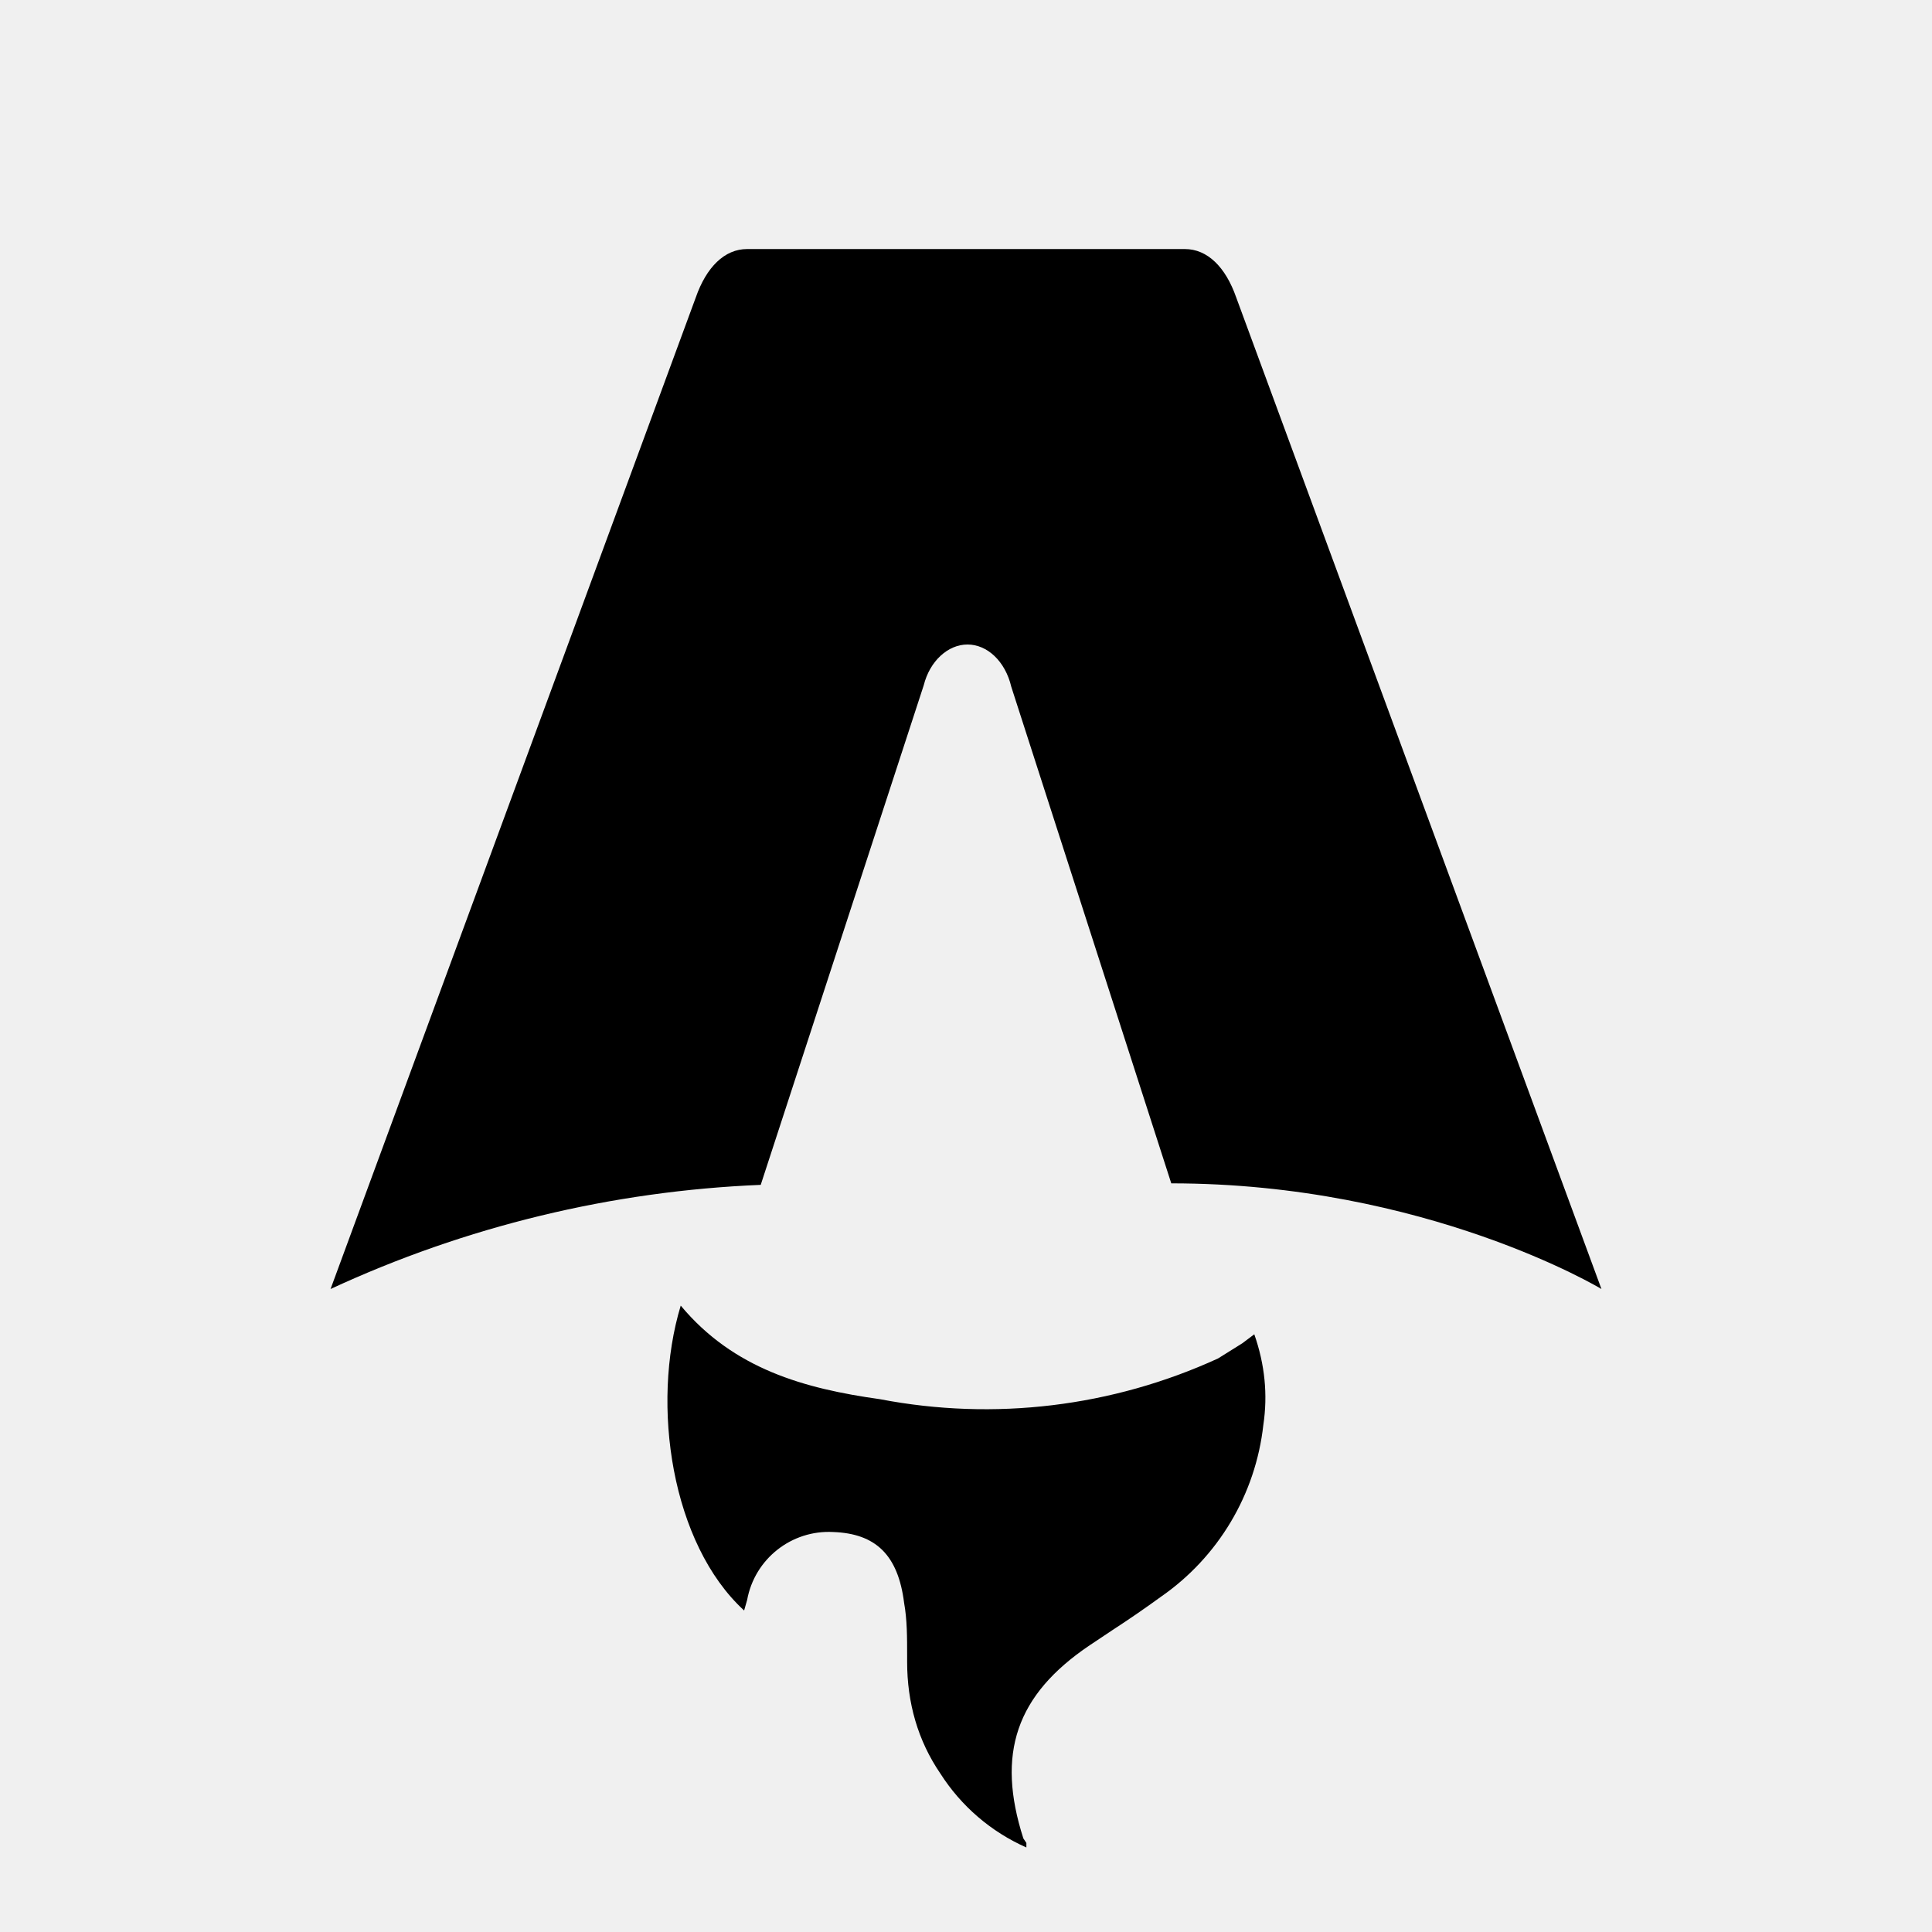
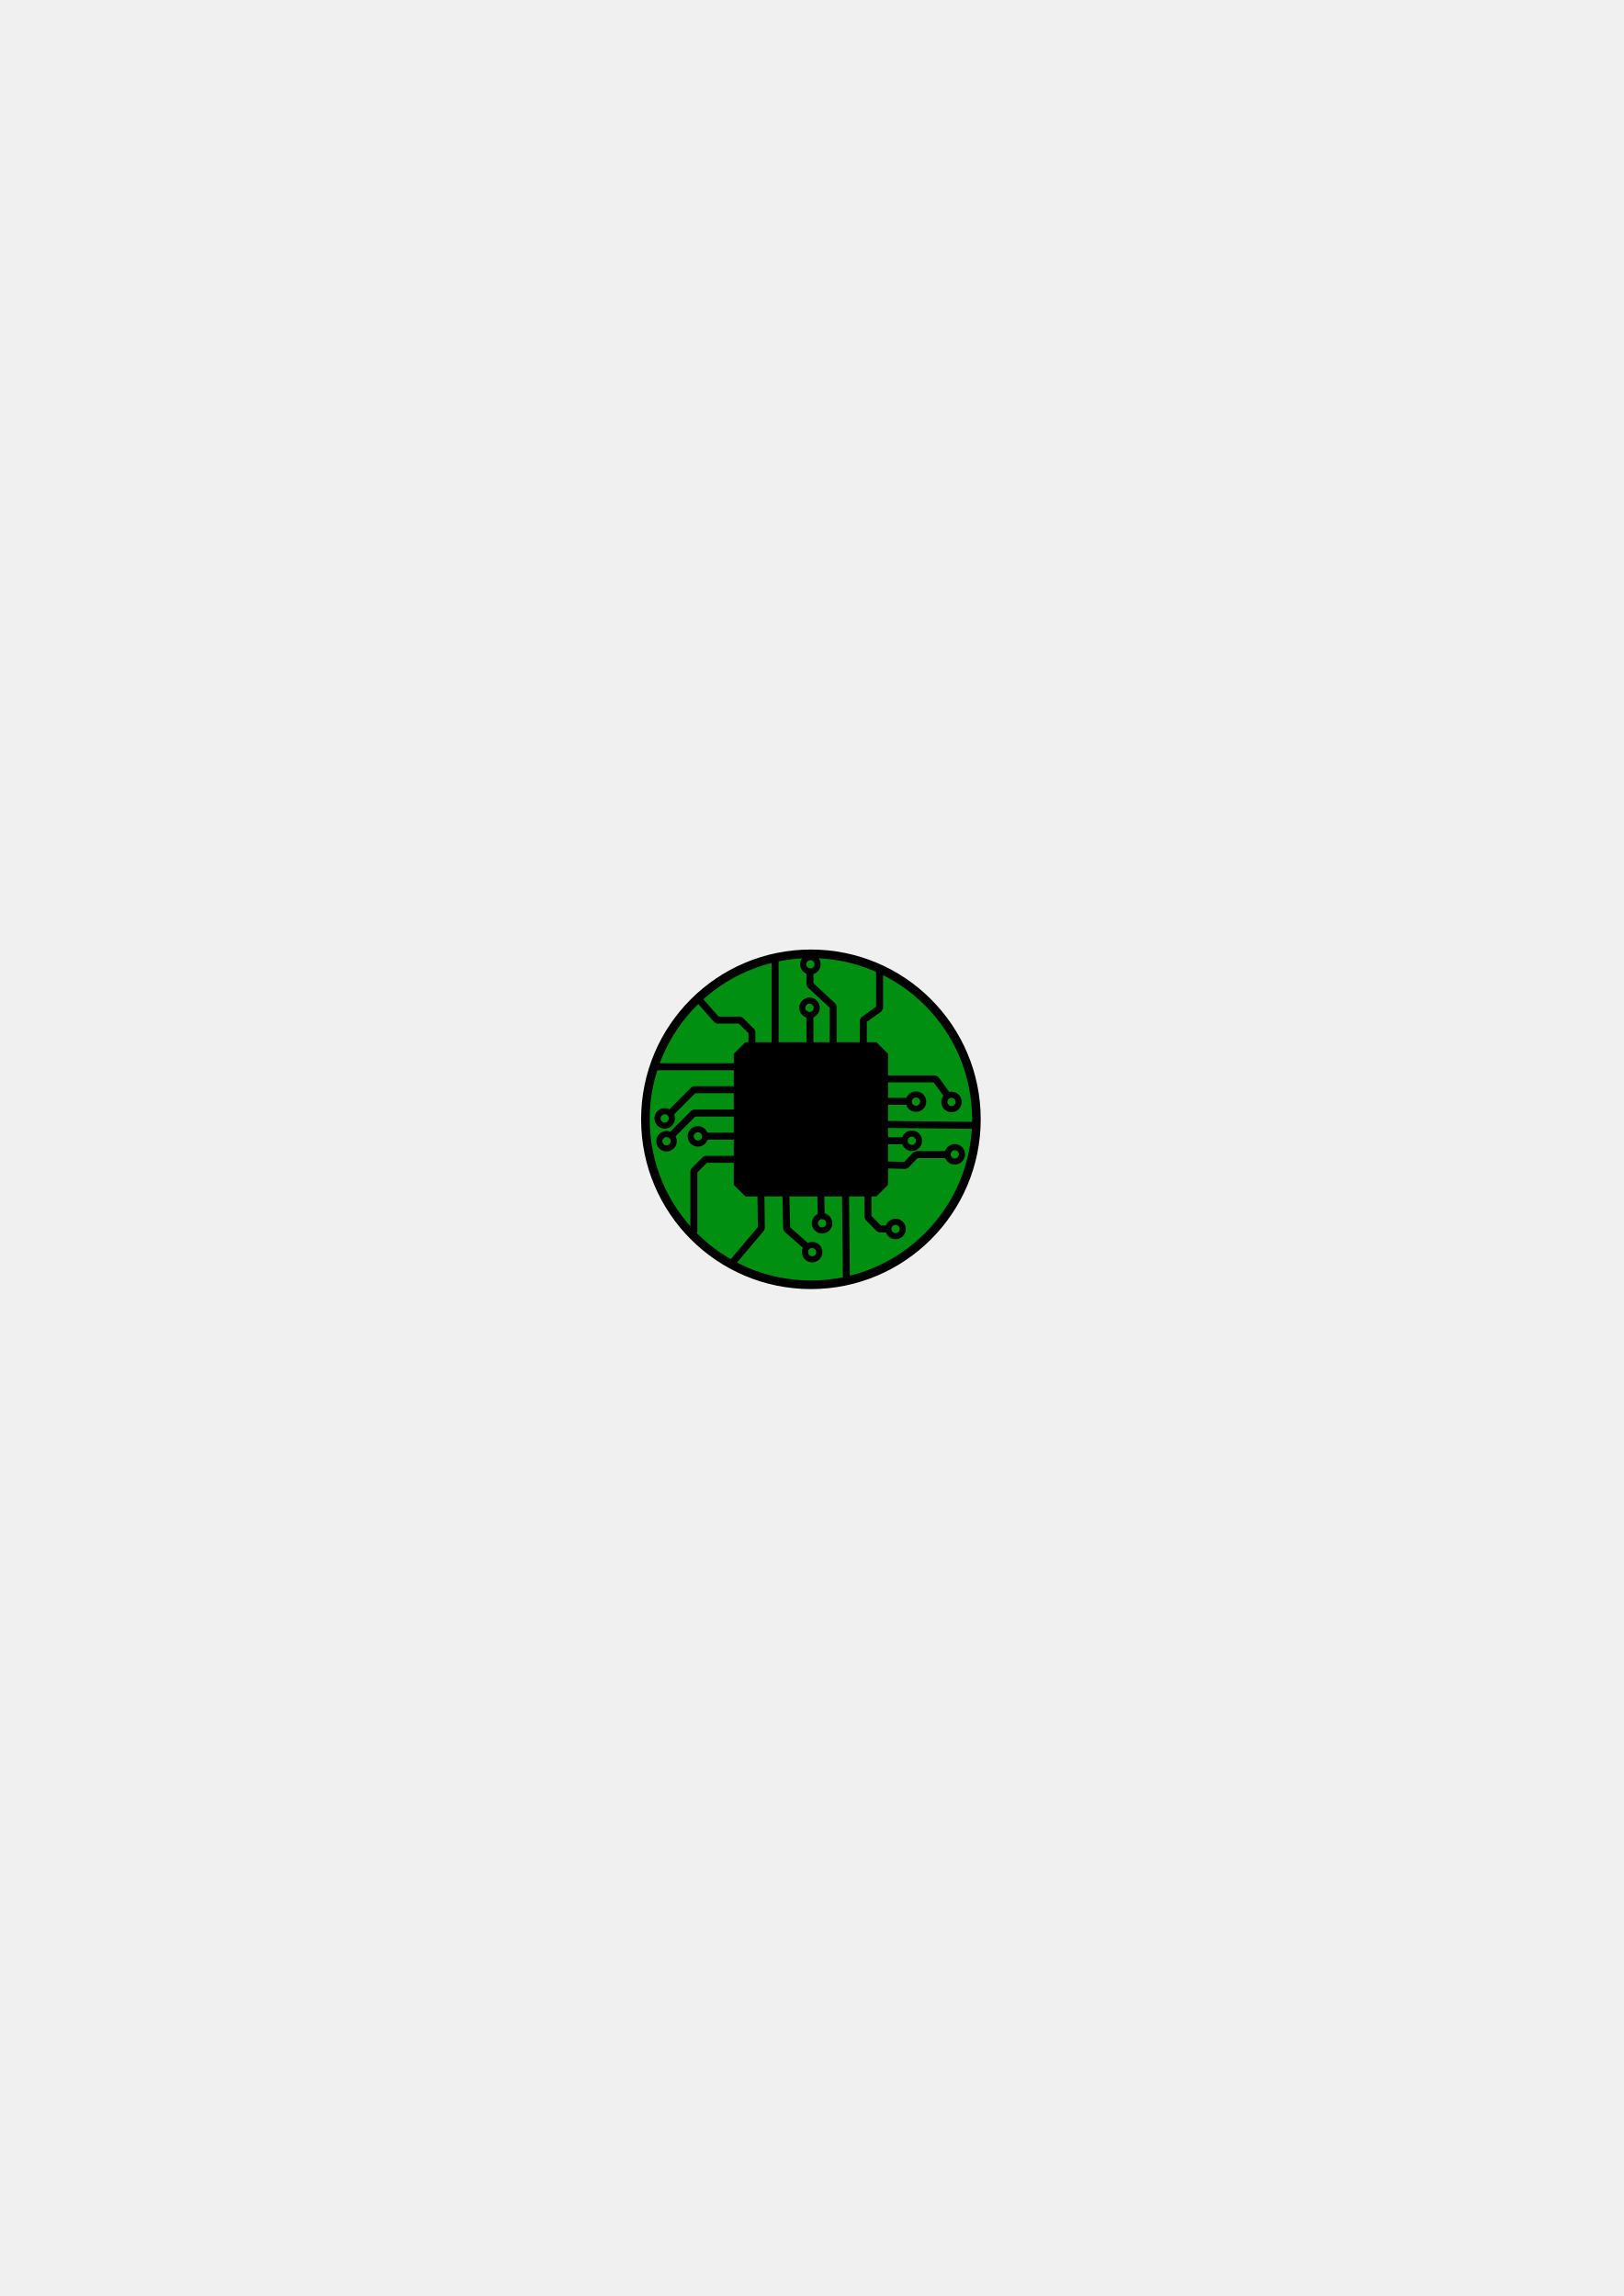
- <svg xmlns="http://www.w3.org/2000/svg" fill="none" viewBox="0 0 128 128">
-   <path d="M50.4 78.5a75.1 75.1 0 0 0-28.5 6.9l24.2-65.7c.7-2 1.9-3.2 3.4-3.2h29c1.5 0 2.7 1.2 3.4 3.2l24.2 65.7s-11.6-7-28.5-7L67 45.5c-.4-1.7-1.6-2.8-2.9-2.8-1.3 0-2.5 1.1-2.9 2.7L50.4 78.5Zm-1.1 28.2Zm-4.2-20.2c-2 6.6-.6 15.8 4.2 20.2a17.5 17.5 0 0 1 .2-.7 5.5 5.5 0 0 1 5.7-4.5c2.8.1 4.3 1.5 4.7 4.7.2 1.1.2 2.3.2 3.5v.4c0 2.7.7 5.2 2.2 7.4a13 13 0 0 0 5.7 4.9v-.3l-.2-.3c-1.8-5.6-.5-9.5 4.4-12.8l1.5-1a73 73 0 0 0 3.2-2.2 16 16 0 0 0 6.8-11.4c.3-2 .1-4-.6-6l-.8.6-1.6 1a37 37 0 0 1-22.4 2.7c-5-.7-9.7-2-13.2-6.2Z" />
-   <style>
-         path { fill: #000; }
-         @media (prefers-color-scheme: dark) {
-             path { fill: #FFF; }
-         }
-     </style>
+ <svg xmlns="http://www.w3.org/2000/svg" width="210mm" height="297mm" viewBox="0 0 210 297" version="1.1" id="svg1">
+   <defs id="defs1" />
+   <g id="layer1" />
+   <g id="layer2" />
+   <g id="layer3">
+     <g id="g1" transform="matrix(0.3002155,0,0,0.3002155,74.72955,101.933)">
+       <circle style="fill:#008f11;fill-opacity:1;stroke:#000000;stroke-width:3.705;stroke-dasharray:none;stroke-opacity:1" id="path1" cx="100.423" cy="142.746" r="71.299" />
+       <path style="fill:#008f11;fill-opacity:1;stroke:#000000;stroke-width:3;stroke-linecap:round;stroke-linejoin:bevel;stroke-miterlimit:17.8;stroke-dasharray:none" d="m 134.021,125.325 h 20.047 l 6.497,8.91" id="path3" />
+       <path style="fill:#008f11;fill-opacity:1;stroke:#000000;stroke-width:3;stroke-linecap:round;stroke-linejoin:bevel;stroke-miterlimit:17.8;stroke-dasharray:none" d="m 134.207,144.973 35.826,0.371" id="path5" />
+       <path style="fill:#008f11;fill-opacity:1;stroke:#000000;stroke-width:3;stroke-linecap:round;stroke-linejoin:bevel;stroke-miterlimit:17.8;stroke-dasharray:none" d="m 133.836,162.422 7.425,0.186 4.455,-4.641 h 13.179" id="path6" />
+       <path style="fill:#008f11;fill-opacity:1;stroke:#000000;stroke-width:3.011;stroke-linecap:round;stroke-linejoin:bevel;stroke-miterlimit:17.8;stroke-dasharray:none" d="m 115.342,175.978 0.36,34.9" id="path7" />
+       <path style="fill:#008f11;fill-opacity:1;stroke:#000000;stroke-width:3;stroke-linecap:round;stroke-linejoin:bevel;stroke-miterlimit:17.8;stroke-dasharray:none" d="m 104.692,175.787 0.186,9.467" id="path8" />
+       <path style="fill:#008f11;fill-opacity:1;stroke:#000000;stroke-width:3;stroke-linecap:round;stroke-linejoin:bevel;stroke-miterlimit:17.8;stroke-dasharray:none" d="m 89.657,175.977 0.343,14.023 8.752,7.691" id="path9" />
+       <path style="fill:#008f11;fill-opacity:1;stroke:#000000;stroke-width:3;stroke-linecap:round;stroke-linejoin:bevel;stroke-miterlimit:17.8;stroke-dasharray:none" d="m 78.891,176.158 0.186,13.551 -11.88,14.107" id="path10" />
+       <path style="fill:#008f11;fill-opacity:1;stroke:#000000;stroke-width:3;stroke-linecap:round;stroke-linejoin:bevel;stroke-miterlimit:17.8;stroke-dasharray:none" d="M 67.196,120.099 H 34.341" id="path11" />
+       <path style="fill:#008f11;fill-opacity:1;stroke:#000000;stroke-width:3;stroke-linecap:round;stroke-linejoin:bevel;stroke-miterlimit:17.8;stroke-dasharray:none" d="M 67.382,130 H 50 l -10,10" id="path16" />
+       <path style="fill:#008f11;fill-opacity:1;stroke:#000000;stroke-width:3;stroke-linecap:round;stroke-linejoin:bevel;stroke-miterlimit:17.8;stroke-dasharray:none" d="M 67.382,140.054 H 50 l -10,10" id="path17" />
+       <path style="fill:#008f11;fill-opacity:1;stroke:#000000;stroke-width:3;stroke-linecap:round;stroke-linejoin:bevel;stroke-miterlimit:17.8;stroke-dasharray:none" d="M 68,150 H 55" id="path18" />
+       <path style="fill:#008f11;fill-opacity:1;stroke:#000000;stroke-width:3;stroke-linecap:round;stroke-linejoin:bevel;stroke-miterlimit:17.8;stroke-dasharray:none" d="m 125,175 v 10 l 4.944,4.987 h 4.856" id="path36" />
+       <circle style="fill:#008f11;fill-opacity:1;stroke:#000000;stroke-width:2.636;stroke-linecap:round;stroke-linejoin:bevel;stroke-dasharray:none;stroke-opacity:1" id="circle28" cx="160.982" cy="-135.263" r="3.099" transform="scale(1,-1)" />
+       <path style="fill:#008f11;fill-opacity:1;stroke:#000000;stroke-width:3;stroke-linecap:round;stroke-linejoin:bevel;stroke-miterlimit:17.8;stroke-dasharray:none" d="M 69,160 H 55 l -5,5 v 26" id="path19" />
+       <path style="fill:#008f11;fill-opacity:1;stroke:#000000;stroke-width:3;stroke-linecap:round;stroke-linejoin:bevel;stroke-miterlimit:17.8;stroke-dasharray:none" d="m 133,135 h 9" id="path20" />
+       <path style="fill:#008f11;fill-opacity:1;stroke:#000000;stroke-width:3;stroke-linecap:round;stroke-linejoin:bevel;stroke-miterlimit:17.8;stroke-dasharray:none" d="M 123,111 V 100 l 7,-5 v -16" id="path21" />
+       <path style="fill:#008f11;fill-opacity:1;stroke:#000000;stroke-width:3;stroke-linecap:round;stroke-linejoin:bevel;stroke-miterlimit:17.8;stroke-dasharray:none" d="M 100,110 V 98" id="path22" />
+       <path style="fill:#008f11;fill-opacity:1;stroke:#000000;stroke-width:3;stroke-linecap:round;stroke-linejoin:bevel;stroke-miterlimit:17.8;stroke-dasharray:none" d="M 110,110 V 94 l -10,-9.262 v -6.033" id="path23" />
+       <path style="fill:#008f11;fill-opacity:1;stroke:#000000;stroke-width:3;stroke-linecap:round;stroke-linejoin:bevel;stroke-miterlimit:17.8;stroke-dasharray:none" d="M 85,110 V 75" id="path24" />
+       <path style="fill:#008f11;fill-opacity:1;stroke:#000000;stroke-width:3;stroke-linecap:round;stroke-linejoin:bevel;stroke-miterlimit:17.8;stroke-dasharray:none" d="m 75,110 v -5 L 70,100 H 60 l -8.249,-9.356" id="path25" />
+       <path style="fill:#008f11;fill-opacity:1;stroke:#000000;stroke-width:3;stroke-linecap:round;stroke-linejoin:bevel;stroke-miterlimit:17.8;stroke-dasharray:none" d="m 133,152 h 7" id="path26" />
+       <circle style="fill:#008f11;fill-opacity:1;stroke:#000000;stroke-width:2.636;stroke-linecap:round;stroke-linejoin:bevel;stroke-dasharray:none;stroke-opacity:1" id="circle26" cx="145.691" cy="-135.131" r="3.099" transform="scale(1,-1)" />
+       <circle style="fill:#008f11;fill-opacity:1;stroke:#000000;stroke-width:2.636;stroke-linecap:round;stroke-linejoin:bevel;stroke-dasharray:none;stroke-opacity:1" id="circle27" cx="143.901" cy="-152" r="3.099" transform="scale(1,-1)" />
+       <circle style="fill:#008f11;fill-opacity:1;stroke:#000000;stroke-width:2.636;stroke-linecap:round;stroke-linejoin:bevel;stroke-dasharray:none;stroke-opacity:1" id="circle29" cx="162.408" cy="-157.841" r="3.099" transform="scale(1,-1)" />
+       <circle style="fill:#008f11;fill-opacity:1;stroke:#000000;stroke-width:2.636;stroke-linecap:round;stroke-linejoin:bevel;stroke-dasharray:none;stroke-opacity:1" id="circle30" cx="105.236" cy="-187.541" r="3.099" transform="scale(1,-1)" />
+       <circle style="fill:#008f11;fill-opacity:1;stroke:#000000;stroke-width:2.636;stroke-linecap:round;stroke-linejoin:bevel;stroke-dasharray:none;stroke-opacity:1" id="circle31" cx="100.967" cy="-199.978" r="3.099" transform="scale(1,-1)" />
+       <circle style="fill:#008f11;fill-opacity:1;stroke:#000000;stroke-width:2.636;stroke-linecap:round;stroke-linejoin:bevel;stroke-dasharray:none;stroke-opacity:1" id="circle32" cx="51.745" cy="-150.1" r="3.099" transform="scale(1,-1)" />
+       <circle style="fill:#008f11;fill-opacity:1;stroke:#000000;stroke-width:2.636;stroke-linecap:round;stroke-linejoin:bevel;stroke-dasharray:none;stroke-opacity:1" id="circle33" cx="38.226" cy="-152.2" r="3.099" transform="scale(1,-1)" />
+       <circle style="fill:#008f11;fill-opacity:1;stroke:#000000;stroke-width:2.636;stroke-linecap:round;stroke-linejoin:bevel;stroke-dasharray:none;stroke-opacity:1" id="circle34" cx="37.438" cy="-142.356" r="3.099" transform="scale(1,-1)" />
+       <circle style="fill:#008f11;fill-opacity:1;stroke:#000000;stroke-width:2.636;stroke-linecap:round;stroke-linejoin:bevel;stroke-dasharray:none;stroke-opacity:1" id="circle35" cx="99.831" cy="-94.707" r="3.099" transform="scale(1,-1)" />
+       <circle style="fill:#008f11;fill-opacity:1;stroke:#000000;stroke-width:2.636;stroke-linecap:round;stroke-linejoin:bevel;stroke-dasharray:none;stroke-opacity:1" id="circle36" cx="100.202" cy="-75.959" r="3.099" transform="scale(1,-1)" />
+       <circle style="fill:#008f11;fill-opacity:1;stroke:#000000;stroke-width:2.636;stroke-linecap:round;stroke-linejoin:bevel;stroke-dasharray:none;stroke-opacity:1" id="circle37" cx="136.901" cy="-190" r="3.099" transform="scale(1,-1)" />
+       <rect style="fill:#000000;fill-opacity:1;stroke:#000000;stroke-width:10;stroke-linecap:round;stroke-linejoin:bevel;stroke-dasharray:none;stroke-opacity:1;paint-order:normal" id="rect1" width="56.463" height="56.463" x="72.191" y="114.514" />
+       <text xml:space="preserve" style="font-style:normal;font-variant:normal;font-weight:normal;font-stretch:normal;font-size:11.289px;font-family:'Liberation Mono';-inkscape-font-specification:'Liberation Mono, Normal';font-variant-ligatures:normal;font-variant-caps:normal;font-variant-numeric:normal;font-variant-east-asian:normal;text-align:start;writing-mode:lr-tb;direction:ltr;text-anchor:start;display:none;fill:#008f11;fill-opacity:1;stroke:#008f11;stroke-width:1;stroke-linecap:round;stroke-linejoin:miter;stroke-miterlimit:17.8;stroke-dasharray:none;stroke-opacity:1" x="85.317" y="137.557" id="text38">
+         <tspan id="tspan38" style="font-style:normal;font-variant:normal;font-weight:normal;font-stretch:normal;font-size:11.289px;font-family:'Liberation Mono';-inkscape-font-specification:'Liberation Mono, Normal';font-variant-ligatures:normal;font-variant-caps:normal;font-variant-numeric:normal;font-variant-east-asian:normal;stroke-width:1" x="0" y="0">Cors</tspan>
+       </text>
+       <text xml:space="preserve" style="font-style:normal;font-variant:normal;font-weight:normal;font-stretch:normal;font-size:9.878px;font-family:'Liberation Mono';-inkscape-font-specification:'Liberation Mono, Normal';font-variant-ligatures:normal;font-variant-caps:normal;font-variant-numeric:normal;font-variant-east-asian:normal;text-align:start;writing-mode:lr-tb;direction:ltr;text-anchor:start;display:none;fill:#008f11;fill-opacity:1;stroke:#008f11;stroke-width:1;stroke-linecap:round;stroke-linejoin:miter;stroke-miterlimit:17.8;stroke-dasharray:none;stroke-opacity:1" x="70.616" y="148.845" id="text39">
+         <tspan id="tspan39" style="font-style:normal;font-variant:normal;font-weight:normal;font-stretch:normal;font-size:9.878px;font-family:'Liberation Mono';-inkscape-font-specification:'Liberation Mono, Normal';font-variant-ligatures:normal;font-variant-caps:normal;font-variant-numeric:normal;font-variant-east-asian:normal;stroke-width:1" x="0" y="0">Industries</tspan>
+       </text>
+     </g>
+   </g>
</svg>
